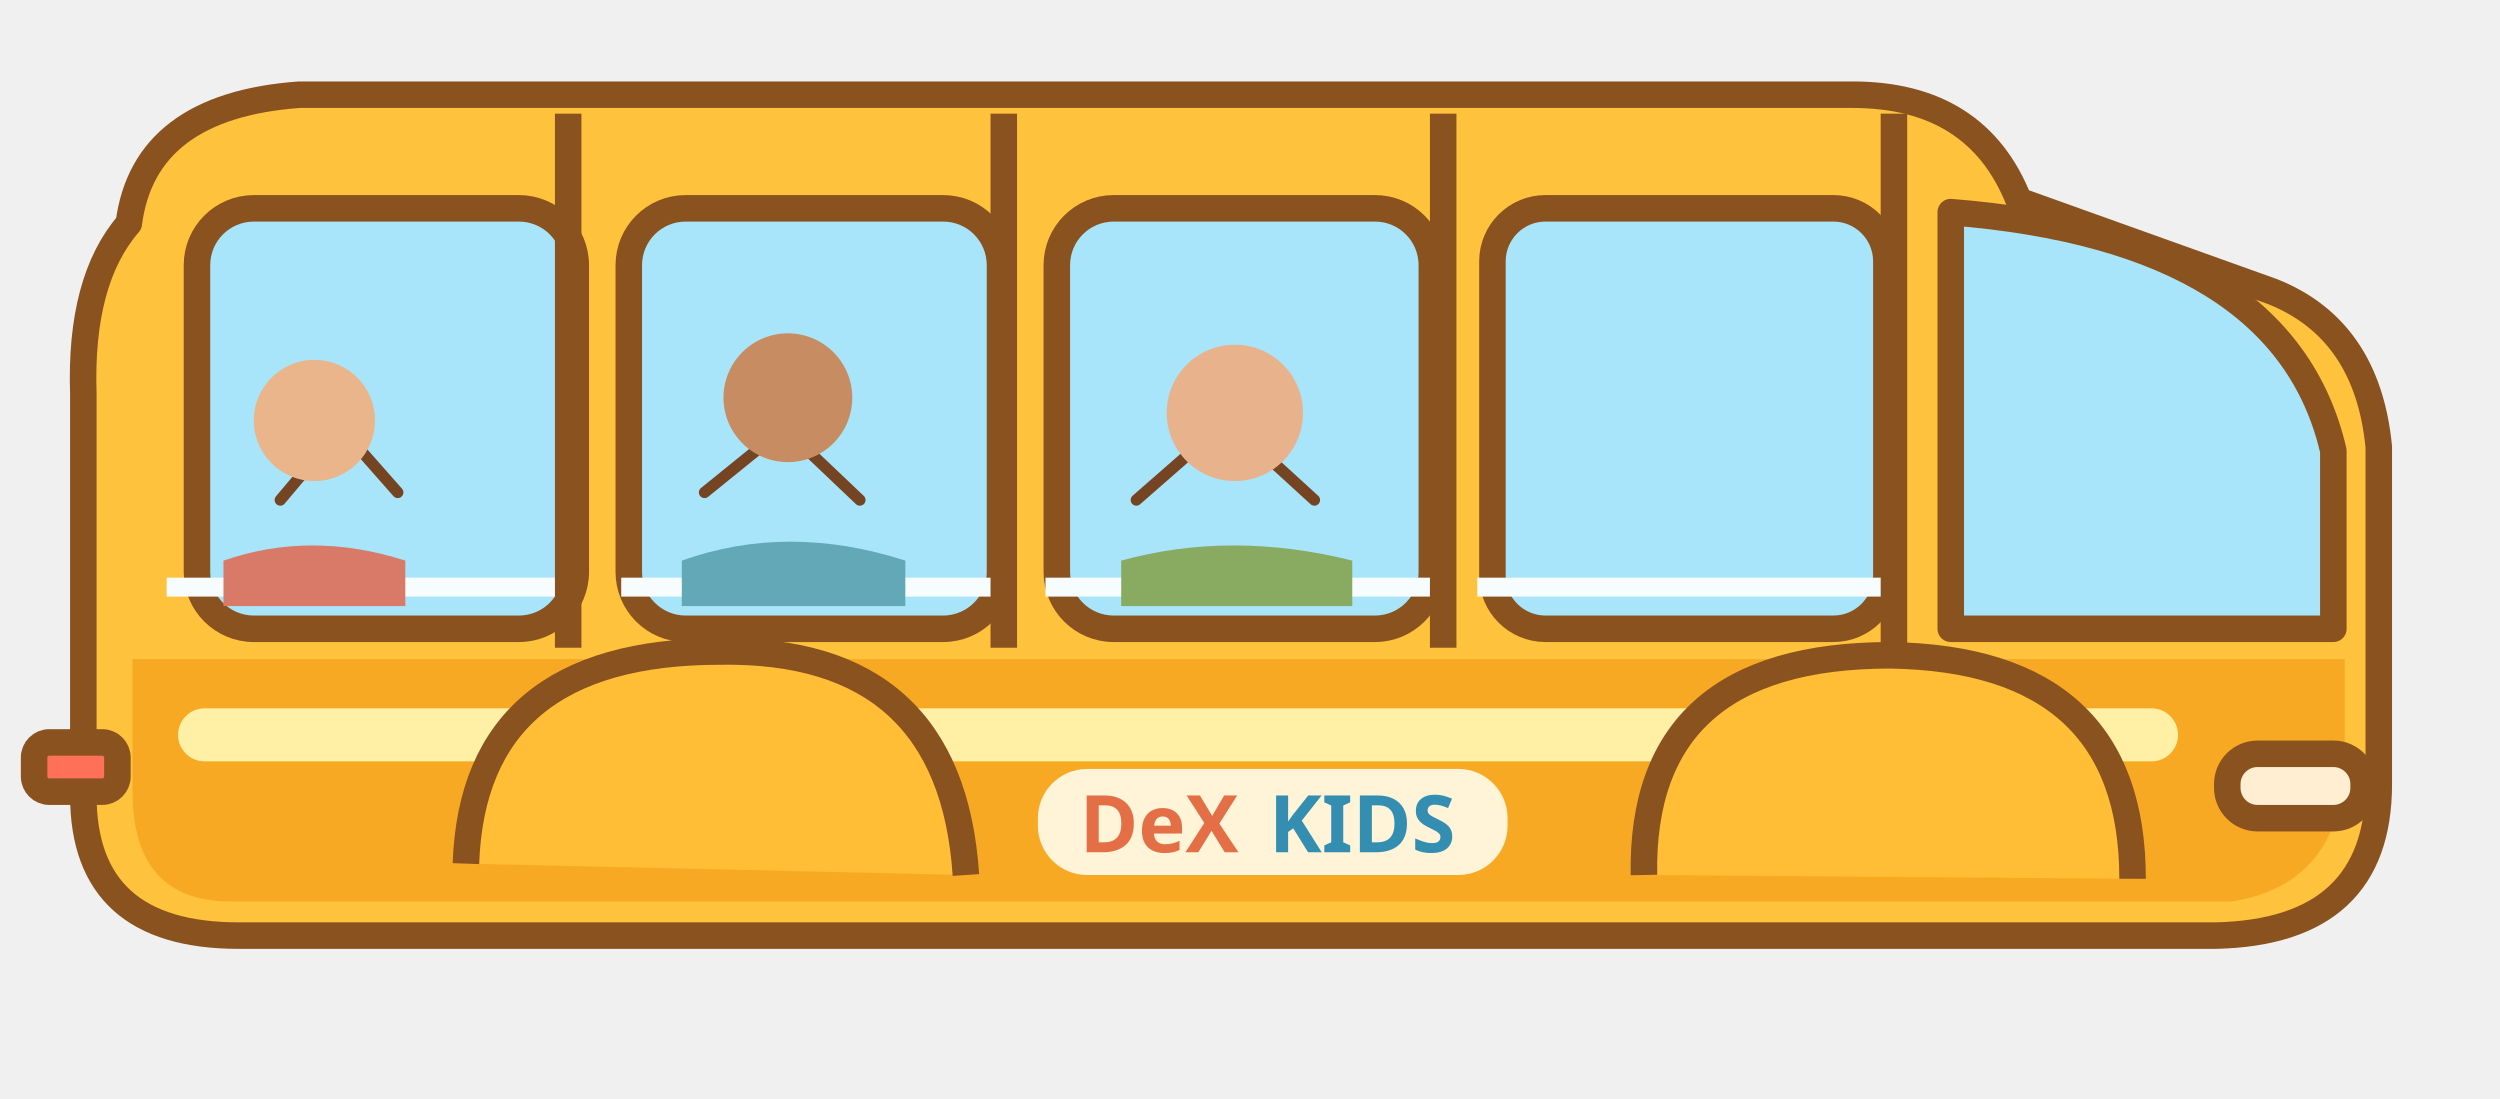
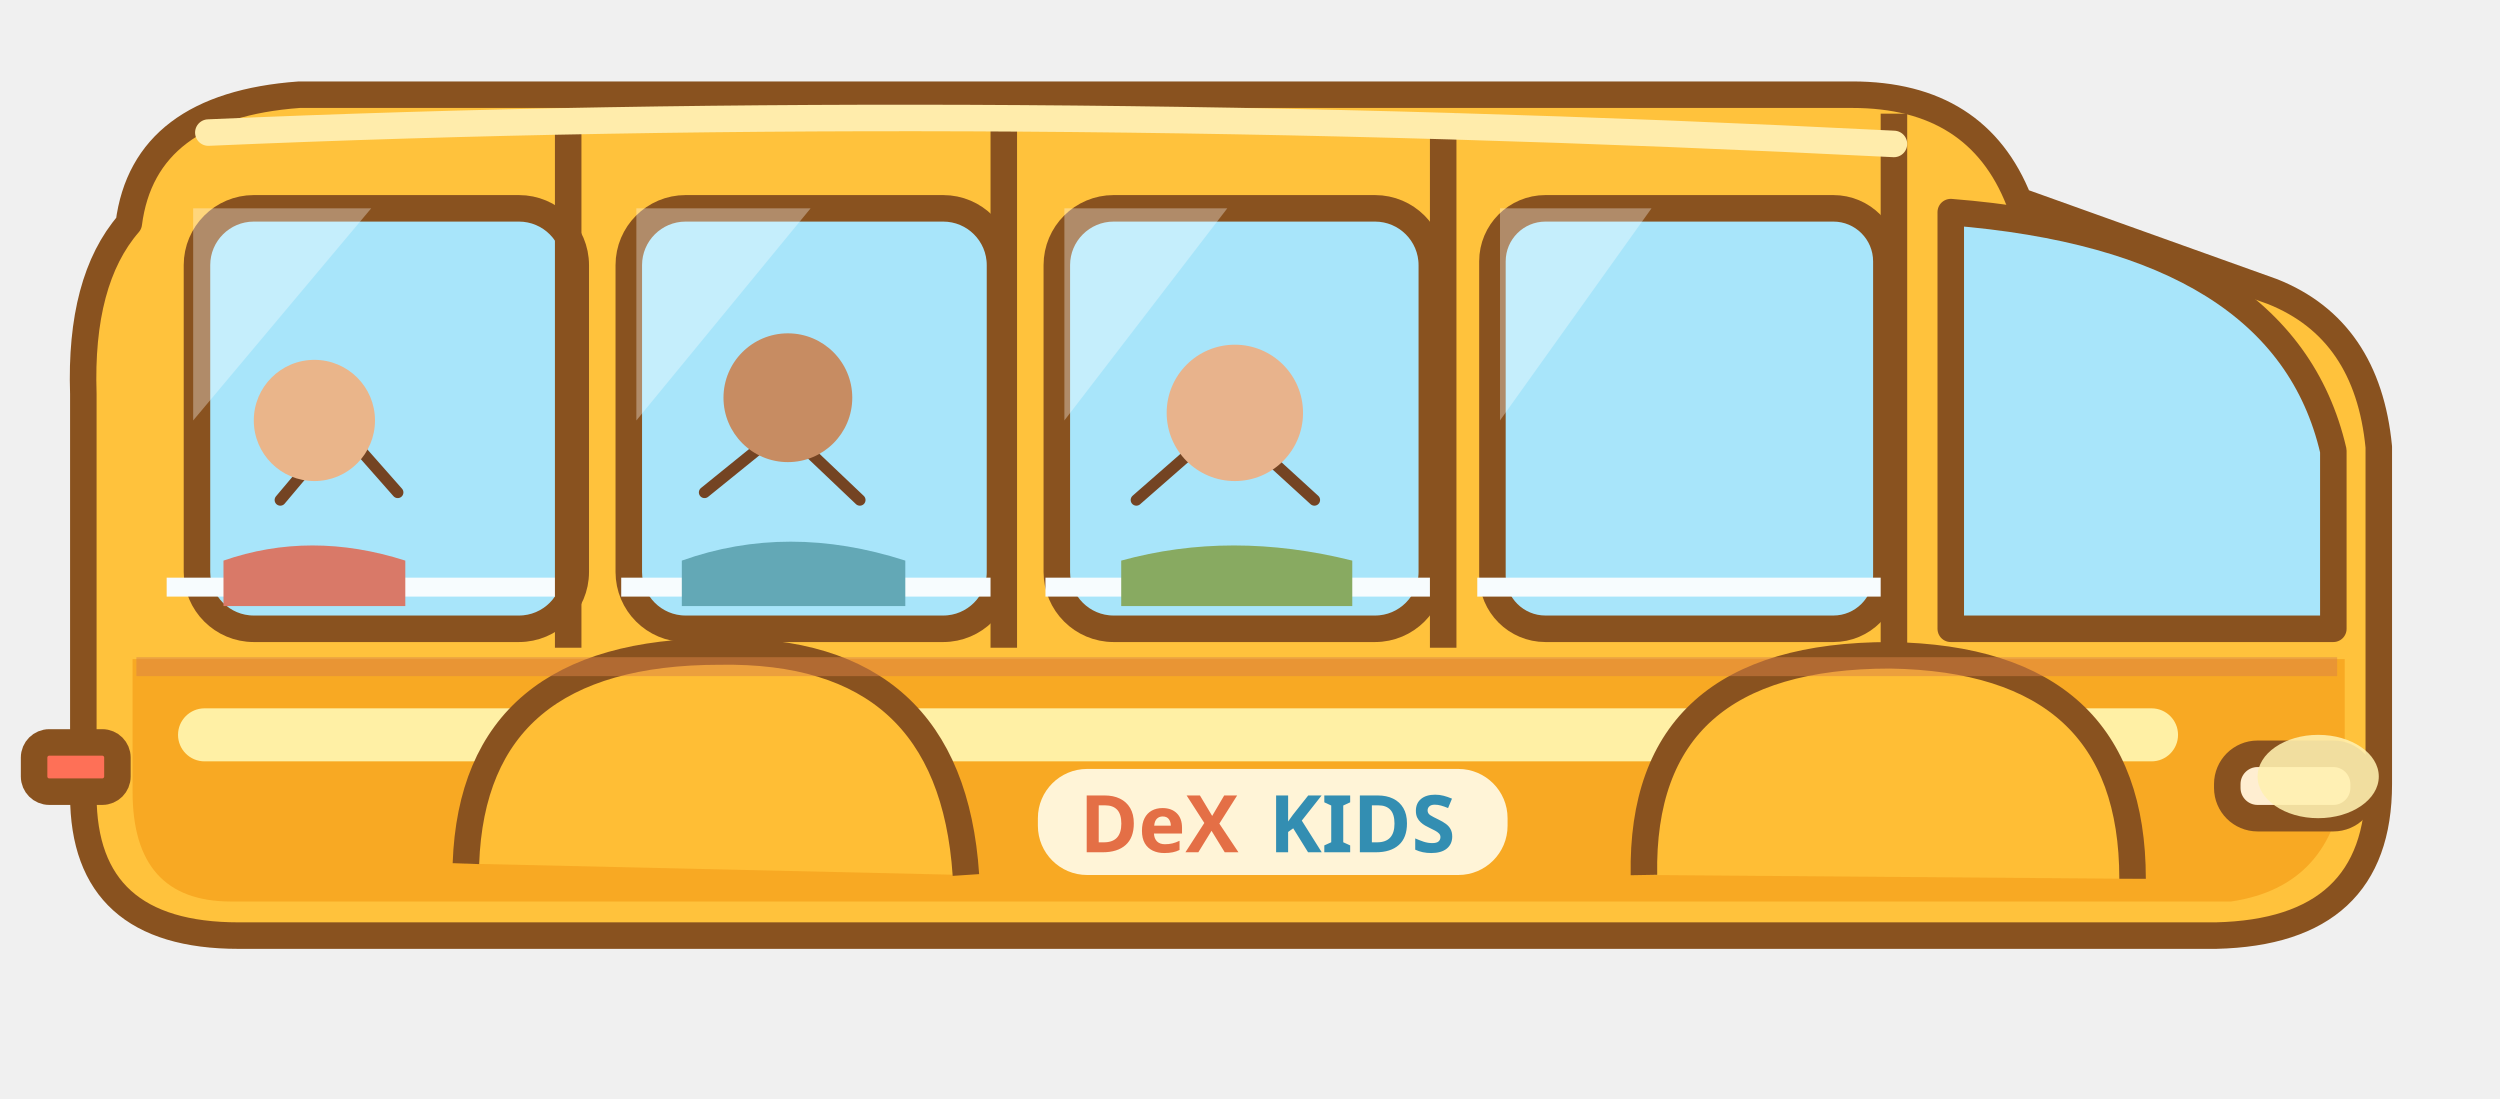
<svg xmlns="http://www.w3.org/2000/svg" width="660" height="290" viewBox="0 0 660 290">
  <g stroke="#89521F" stroke-width="7" stroke-linejoin="round">
    <path d="M34 59 Q38 28 79 25 L489 25 Q522 25 533 53 L600 77 Q625 87 628 118 L628 207 Q628 246 585 247 L63 247 Q22 247 22 210 L22 104 Q21 74 34 59 Z" fill="#FFC23C" />
    <path d="M35 174 L619 174 L619 205 Q616 234 589 238 L61 238 Q35 238 35 209 Z" fill="#F8A923" stroke="none" />
    <rect x="52" y="55" width="100" height="111" rx="15" fill="#A8E5FA" />
    <rect x="166" y="55" width="98" height="111" rx="15" fill="#A8E5FA" />
    <rect x="279" y="55" width="99" height="111" rx="15" fill="#A8E5FA" />
    <rect x="394" y="55" width="104" height="111" rx="14" fill="#A8E5FA" />
    <path d="M515 56 Q603 63 616 119 L616 166 L515 166 Z" fill="#A8E5FA" />
    <path d="M44 155 L151 155 M164 155 L266 155 M276 155 L382 155 M390 155 L499 155" stroke="#F7FCFE" stroke-width="5" />
    <path d="M150 30 L150 171 M265 30 L265 171 M381 30 L381 171 M500 30 L500 171" fill="none" />
    <rect x="47" y="187" width="528" height="14" rx="7" fill="#FFF0A5" stroke="none" />
    <path d="M123 228 Q125 172 190 172 Q251 171 255 231" fill="#FFBE35" />
    <path d="M434 231 Q433 173 499 173 Q563 174 563 232" fill="#FFBE35" />
    <rect x="588" y="199" width="36" height="17" rx="8" fill="#FFEED1" />
    <rect x="9" y="196" width="22" height="13" rx="4" fill="#FE7057" />
  </g>
  <g stroke="#744423" stroke-width="3" stroke-linecap="round" fill="none">
    <path d="M74 132 L90 113 L105 130 M186 130 L207 113 L227 132 M300 132 L324 111 L347 132" />
  </g>
  <g stroke="none">
    <circle cx="83" cy="111" r="16" fill="#EAB58A" />
    <circle cx="208" cy="105" r="17" fill="#C78C62" />
    <circle cx="326" cy="109" r="18" fill="#E8B38C" />
    <path d="M59 160 L107 160 L107 148 Q82 140 59 148 Z" fill="#D97968" />
    <path d="M180 160 L239 160 L239 148 Q208 138 180 148 Z" fill="#63A8B6" />
    <path d="M296 160 L357 160 L357 148 Q325 140 296 148 Z" fill="#88AA61" />
  </g>
+   <path d="M51 55 L98 55 L51 111Z M168 55 L214 55 L168 111Z M281 55 L324 55 L281 111Z M396 55 L436 55 L396 111Z" fill="#FFFFFF" opacity=".33" stroke="none" />
+   <path d="M36 176 H617" stroke="#D98246" stroke-width="5" opacity=".5" />
+   <path d="M55 35 Q262 26 500 38" fill="none" stroke="#FFECAB" stroke-width="7" stroke-linecap="round" />
+   <ellipse cx="612" cy="205" rx="16" ry="11" fill="#FFF0B0" opacity=".88" stroke="none" />
  <rect x="274" y="203" width="124" height="28" rx="13" fill="#FFF8DF" opacity=".95" />
  <text x="285" y="225" font-size="21" font-family="sans-serif" font-weight="bold" fill="#E46F46">DeX</text>
  <text x="335" y="225" font-size="21" font-family="sans-serif" font-weight="bold" fill="#338EB2">KIDS</text>
</svg>
